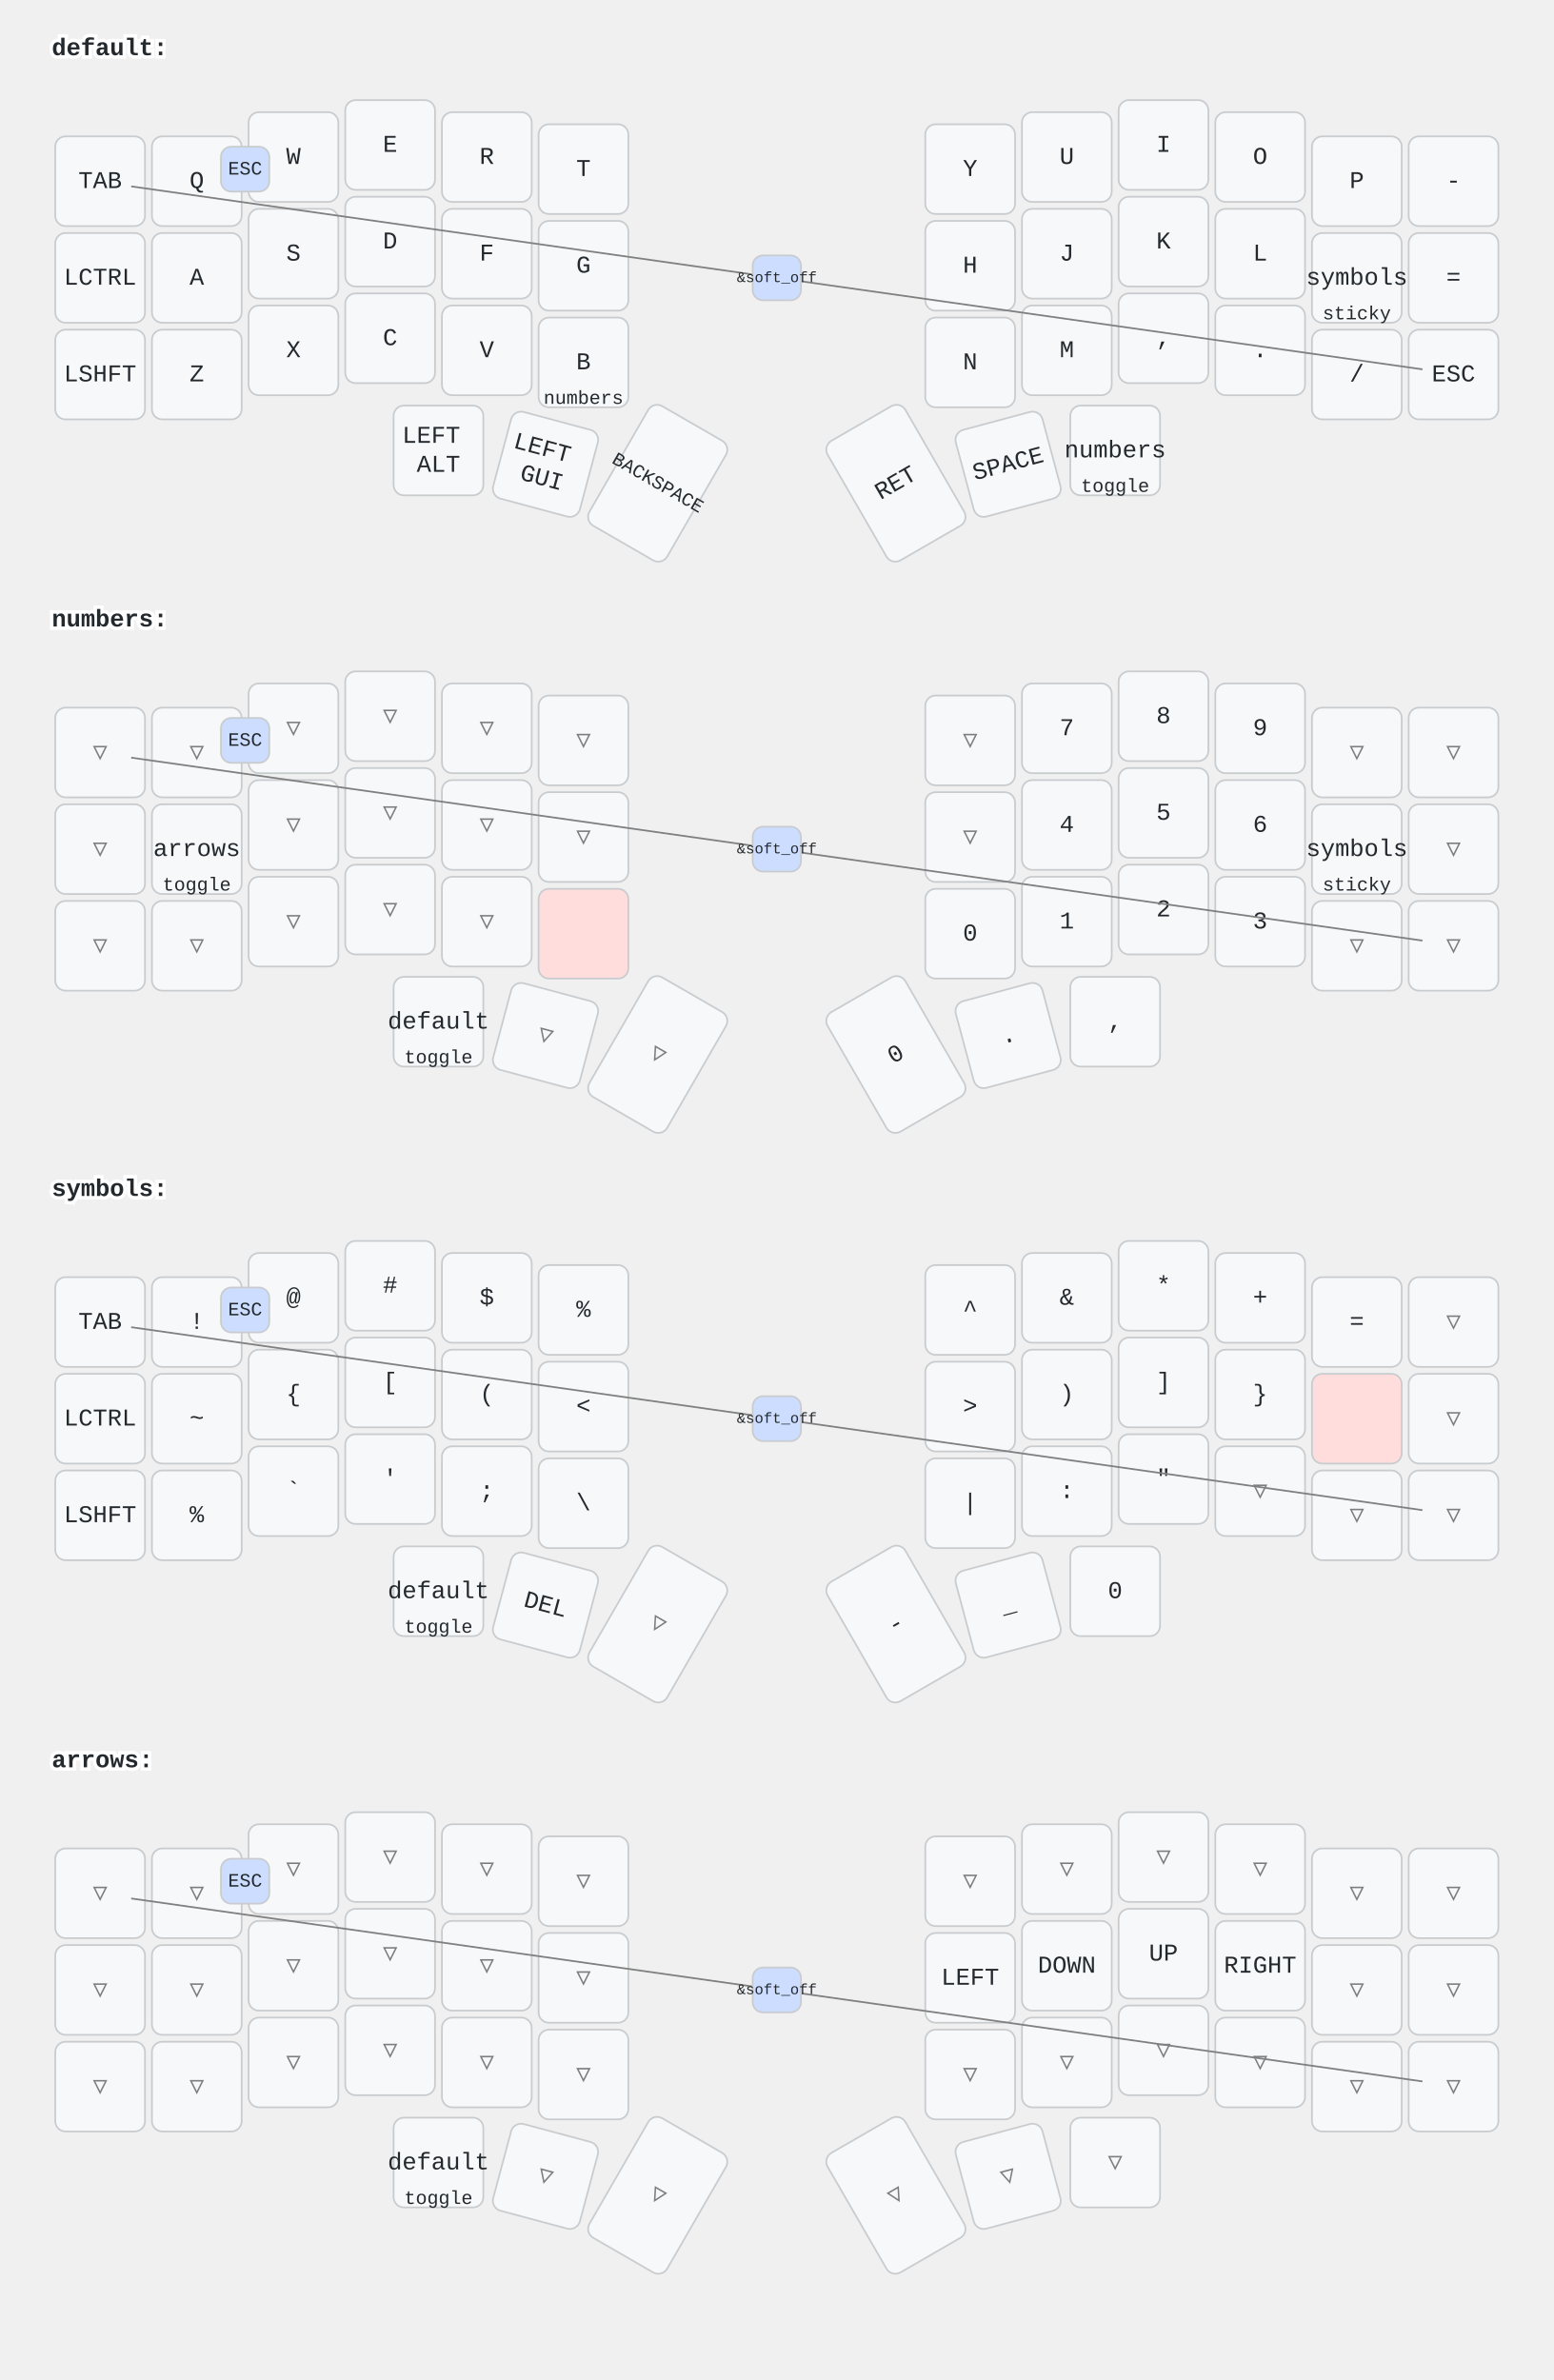
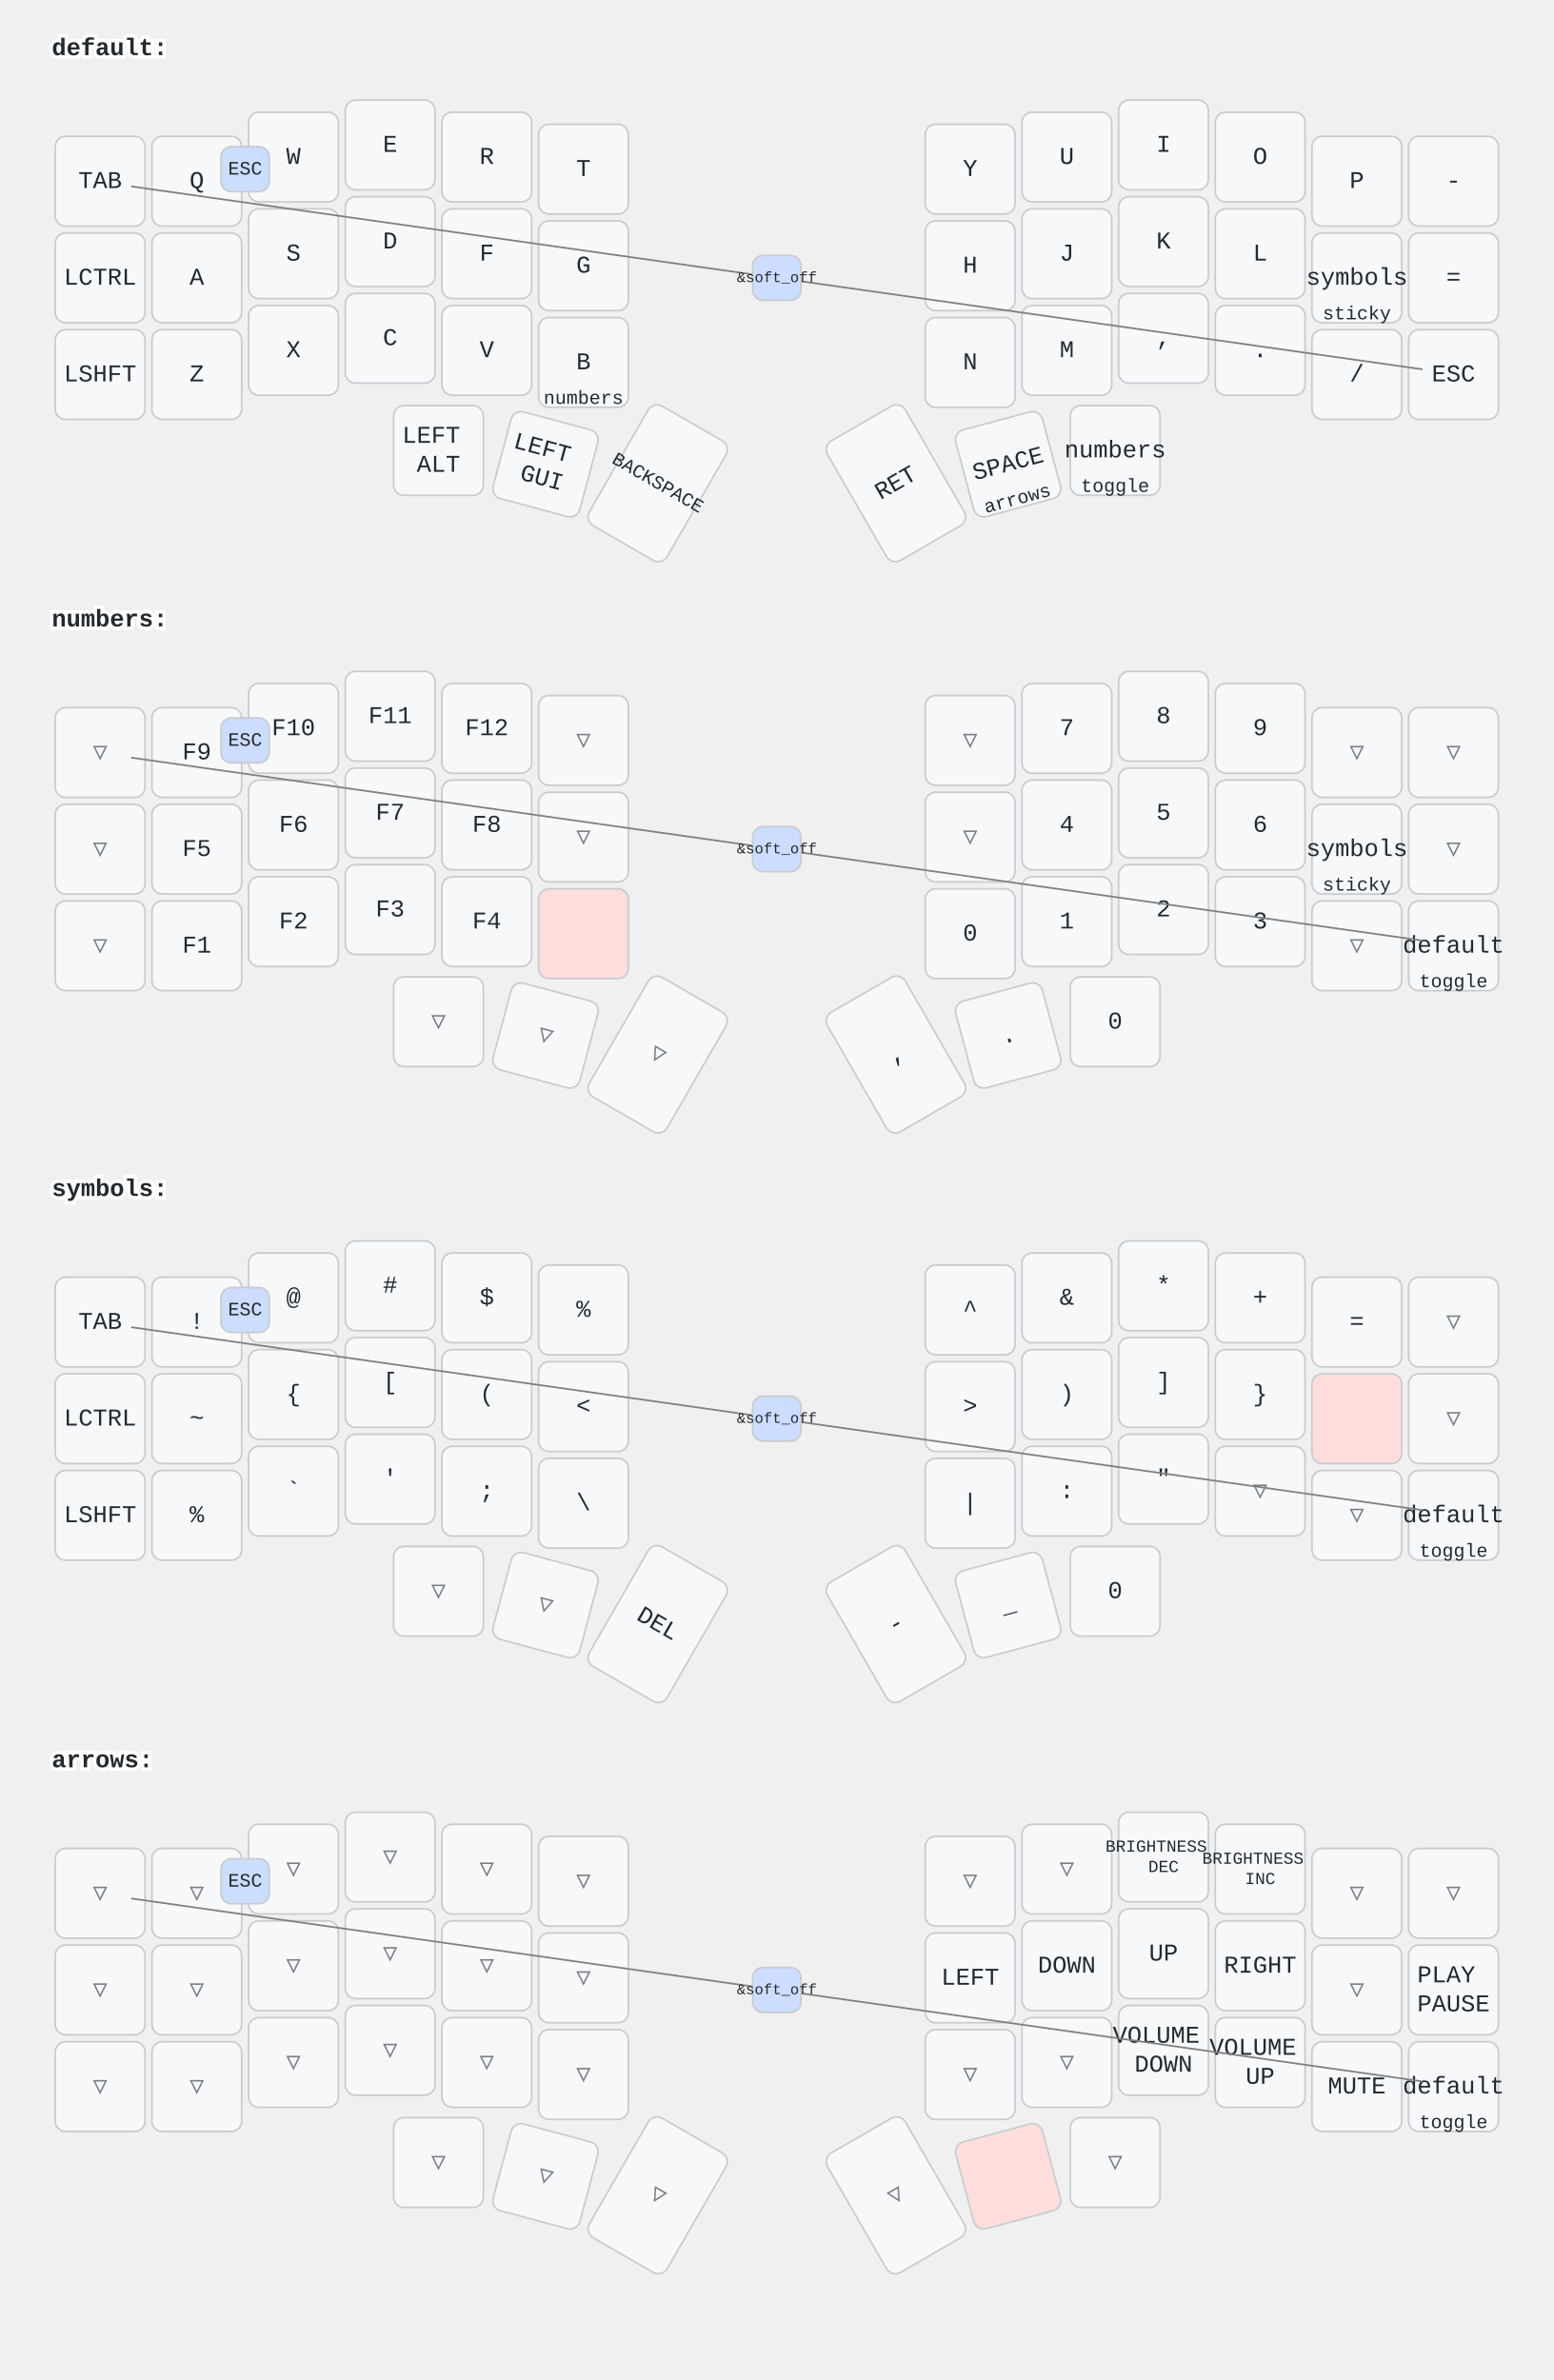
<svg xmlns="http://www.w3.org/2000/svg" width="900" height="1379" viewBox="0 0 900 1379" class="keymap">
  <style>/* inherit to force styles through use tags */
svg path {
    fill: inherit;
}

/* font and background color specifications */
svg.keymap {
    font-family: SFMono-Regular,Consolas,Liberation Mono,Menlo,monospace;
    font-size: 14px;
    font-kerning: normal;
    text-rendering: optimizeLegibility;
    fill: #24292e;
}

/* default key styling */
rect.key {
    fill: #f6f8fa;
}

rect.key, rect.combo {
    stroke: #c9cccf;
    stroke-width: 1;
}

/* default key side styling, only used is draw_key_sides is set */
rect.side {
    filter: brightness(90%);
}

/* color accent for combo boxes */
rect.combo, rect.combo-separate {
    fill: #cdf;
}

/* color accent for held keys */
rect.held, rect.combo.held {
    fill: #fdd;
}

/* color accent for ghost (optional) keys */
rect.ghost, rect.combo.ghost {
    stroke-dasharray: 4, 4;
    stroke-width: 2;
}

text {
    text-anchor: middle;
    dominant-baseline: middle;
}

/* styling for layer labels */
text.label {
    font-weight: bold;
    text-anchor: start;
    stroke: white;
    stroke-width: 4;
    paint-order: stroke;
}

/* styling for optional footer */
text.footer {
    text-anchor: end;
    dominant-baseline: auto;
    stroke: white;
    stroke-width: 4;
    paint-order: stroke;
}

/* styling for combo tap, and key hold/shifted label text */
text.combo, text.hold, text.shifted {
    font-size: 11px;
}

text.hold {
    text-anchor: middle;
    dominant-baseline: auto;
}

text.shifted {
    text-anchor: middle;
    dominant-baseline: hanging;
}

/* styling for hold/shifted label text in combo box */
text.combo.hold, text.combo.shifted {
    font-size: 8px;
}

/* lighter symbol for transparent keys */
text.trans {
    fill: #7b7e81;
}

/* styling for combo dendrons */
path.combo {
    stroke-width: 1;
    stroke: gray;
    fill: none;
}

/* Start Tabler Icons Cleanup */
/* cannot use height/width with glyphs */
.icon-tabler &gt; path {
    fill: inherit;
    stroke: inherit;
    stroke-width: 2;
}
/* hide tabler's default box */
.icon-tabler &gt; path[stroke="none"][fill="none"] {
    visibility: hidden;
}
/* End Tabler Icons Cleanup */
</style>
  <g transform="translate(30, 0)" class="layer-default">
    <text x="0" y="28" class="label">default:</text>
    <g transform="translate(0, 56)">
      <g transform="translate(28, 49)" class="key keypos-0">
        <rect rx="6" ry="6" x="-26" y="-26" width="52" height="52" class="key" />
        <text x="0" y="0" class="key tap">TAB</text>
      </g>
      <g transform="translate(84, 49)" class="key keypos-1">
        <rect rx="6" ry="6" x="-26" y="-26" width="52" height="52" class="key" />
        <text x="0" y="0" class="key tap">Q</text>
      </g>
      <g transform="translate(140, 35)" class="key keypos-2">
        <rect rx="6" ry="6" x="-26" y="-26" width="52" height="52" class="key" />
        <text x="0" y="0" class="key tap">W</text>
      </g>
      <g transform="translate(196, 28)" class="key keypos-3">
        <rect rx="6" ry="6" x="-26" y="-26" width="52" height="52" class="key" />
        <text x="0" y="0" class="key tap">E</text>
      </g>
      <g transform="translate(252, 35)" class="key keypos-4">
        <rect rx="6" ry="6" x="-26" y="-26" width="52" height="52" class="key" />
        <text x="0" y="0" class="key tap">R</text>
      </g>
      <g transform="translate(308, 42)" class="key keypos-5">
        <rect rx="6" ry="6" x="-26" y="-26" width="52" height="52" class="key" />
        <text x="0" y="0" class="key tap">T</text>
      </g>
      <g transform="translate(532, 42)" class="key keypos-6">
        <rect rx="6" ry="6" x="-26" y="-26" width="52" height="52" class="key" />
        <text x="0" y="0" class="key tap">Y</text>
      </g>
      <g transform="translate(588, 35)" class="key keypos-7">
        <rect rx="6" ry="6" x="-26" y="-26" width="52" height="52" class="key" />
        <text x="0" y="0" class="key tap">U</text>
      </g>
      <g transform="translate(644, 28)" class="key keypos-8">
        <rect rx="6" ry="6" x="-26" y="-26" width="52" height="52" class="key" />
        <text x="0" y="0" class="key tap">I</text>
      </g>
      <g transform="translate(700, 35)" class="key keypos-9">
        <rect rx="6" ry="6" x="-26" y="-26" width="52" height="52" class="key" />
        <text x="0" y="0" class="key tap">O</text>
      </g>
      <g transform="translate(756, 49)" class="key keypos-10">
        <rect rx="6" ry="6" x="-26" y="-26" width="52" height="52" class="key" />
        <text x="0" y="0" class="key tap">P</text>
      </g>
      <g transform="translate(812, 49)" class="key keypos-11">
        <rect rx="6" ry="6" x="-26" y="-26" width="52" height="52" class="key" />
        <text x="0" y="0" class="key tap">-</text>
      </g>
      <g transform="translate(28, 105)" class="key keypos-12">
        <rect rx="6" ry="6" x="-26" y="-26" width="52" height="52" class="key" />
        <text x="0" y="0" class="key tap">LCTRL</text>
      </g>
      <g transform="translate(84, 105)" class="key keypos-13">
        <rect rx="6" ry="6" x="-26" y="-26" width="52" height="52" class="key" />
        <text x="0" y="0" class="key tap">A</text>
      </g>
      <g transform="translate(140, 91)" class="key keypos-14">
        <rect rx="6" ry="6" x="-26" y="-26" width="52" height="52" class="key" />
        <text x="0" y="0" class="key tap">S</text>
      </g>
      <g transform="translate(196, 84)" class="key keypos-15">
        <rect rx="6" ry="6" x="-26" y="-26" width="52" height="52" class="key" />
        <text x="0" y="0" class="key tap">D</text>
      </g>
      <g transform="translate(252, 91)" class="key keypos-16">
        <rect rx="6" ry="6" x="-26" y="-26" width="52" height="52" class="key" />
        <text x="0" y="0" class="key tap">F</text>
      </g>
      <g transform="translate(308, 98)" class="key keypos-17">
        <rect rx="6" ry="6" x="-26" y="-26" width="52" height="52" class="key" />
        <text x="0" y="0" class="key tap">G</text>
      </g>
      <g transform="translate(532, 98)" class="key keypos-18">
        <rect rx="6" ry="6" x="-26" y="-26" width="52" height="52" class="key" />
        <text x="0" y="0" class="key tap">H</text>
      </g>
      <g transform="translate(588, 91)" class="key keypos-19">
        <rect rx="6" ry="6" x="-26" y="-26" width="52" height="52" class="key" />
        <text x="0" y="0" class="key tap">J</text>
      </g>
      <g transform="translate(644, 84)" class="key keypos-20">
        <rect rx="6" ry="6" x="-26" y="-26" width="52" height="52" class="key" />
        <text x="0" y="0" class="key tap">K</text>
      </g>
      <g transform="translate(700, 91)" class="key keypos-21">
        <rect rx="6" ry="6" x="-26" y="-26" width="52" height="52" class="key" />
        <text x="0" y="0" class="key tap">L</text>
      </g>
      <g transform="translate(756, 105)" class="key keypos-22">
        <rect rx="6" ry="6" x="-26" y="-26" width="52" height="52" class="key" />
        <text x="0" y="0" class="key tap">symbols</text>
        <text x="0" y="24" class="key hold">sticky</text>
      </g>
      <g transform="translate(812, 105)" class="key keypos-23">
        <rect rx="6" ry="6" x="-26" y="-26" width="52" height="52" class="key" />
        <text x="0" y="0" class="key tap">=</text>
      </g>
      <g transform="translate(28, 161)" class="key keypos-24">
        <rect rx="6" ry="6" x="-26" y="-26" width="52" height="52" class="key" />
        <text x="0" y="0" class="key tap">LSHFT</text>
      </g>
      <g transform="translate(84, 161)" class="key keypos-25">
        <rect rx="6" ry="6" x="-26" y="-26" width="52" height="52" class="key" />
        <text x="0" y="0" class="key tap">Z</text>
      </g>
      <g transform="translate(140, 147)" class="key keypos-26">
        <rect rx="6" ry="6" x="-26" y="-26" width="52" height="52" class="key" />
        <text x="0" y="0" class="key tap">X</text>
      </g>
      <g transform="translate(196, 140)" class="key keypos-27">
        <rect rx="6" ry="6" x="-26" y="-26" width="52" height="52" class="key" />
        <text x="0" y="0" class="key tap">C</text>
      </g>
      <g transform="translate(252, 147)" class="key keypos-28">
        <rect rx="6" ry="6" x="-26" y="-26" width="52" height="52" class="key" />
        <text x="0" y="0" class="key tap">V</text>
      </g>
      <g transform="translate(308, 154)" class="key keypos-29">
        <rect rx="6" ry="6" x="-26" y="-26" width="52" height="52" class="key" />
        <text x="0" y="0" class="key tap">B</text>
        <text x="0" y="24" class="key hold">numbers</text>
      </g>
      <g transform="translate(532, 154)" class="key keypos-30">
        <rect rx="6" ry="6" x="-26" y="-26" width="52" height="52" class="key" />
        <text x="0" y="0" class="key tap">N</text>
      </g>
      <g transform="translate(588, 147)" class="key keypos-31">
        <rect rx="6" ry="6" x="-26" y="-26" width="52" height="52" class="key" />
        <text x="0" y="0" class="key tap">M</text>
      </g>
      <g transform="translate(644, 140)" class="key keypos-32">
        <rect rx="6" ry="6" x="-26" y="-26" width="52" height="52" class="key" />
        <text x="0" y="0" class="key tap">,</text>
      </g>
      <g transform="translate(700, 147)" class="key keypos-33">
        <rect rx="6" ry="6" x="-26" y="-26" width="52" height="52" class="key" />
        <text x="0" y="0" class="key tap">.</text>
      </g>
      <g transform="translate(756, 161)" class="key keypos-34">
        <rect rx="6" ry="6" x="-26" y="-26" width="52" height="52" class="key" />
        <text x="0" y="0" class="key tap">/</text>
      </g>
      <g transform="translate(812, 161)" class="key keypos-35">
        <rect rx="6" ry="6" x="-26" y="-26" width="52" height="52" class="key" />
        <text x="0" y="0" class="key tap">ESC</text>
      </g>
      <g transform="translate(224, 205)" class="key keypos-36">
        <rect rx="6" ry="6" x="-26" y="-26" width="52" height="52" class="key" />
        <text x="0" y="0" class="key tap">
          <tspan x="0" dy="-0.6em">LEFT</tspan>
          <tspan x="0" dy="1.2em">ALT</tspan>
        </text>
      </g>
      <g transform="translate(286, 213) rotate(15.0)" class="key keypos-37">
        <rect rx="6" ry="6" x="-26" y="-26" width="52" height="52" class="key" />
        <text x="0" y="0" class="key tap">
          <tspan x="0" dy="-0.6em">LEFT</tspan>
          <tspan x="0" dy="1.2em">GUI</tspan>
        </text>
      </g>
      <g transform="translate(351, 224) rotate(30.0)" class="key keypos-38">
        <rect rx="6" ry="6" x="-26" y="-40" width="52" height="80" class="key" />
        <text x="0" y="0" class="key tap">
          <tspan style="font-size: 78%">BACKSPACE</tspan>
        </text>
      </g>
      <g transform="translate(489, 224) rotate(-30.0)" class="key keypos-39">
        <rect rx="6" ry="6" x="-26" y="-40" width="52" height="80" class="key" />
        <text x="0" y="0" class="key tap">RET</text>
      </g>
      <g transform="translate(554, 213) rotate(-15.0)" class="key keypos-40">
        <rect rx="6" ry="6" x="-26" y="-26" width="52" height="52" class="key" />
        <text x="0" y="0" class="key tap">SPACE</text>
+         <text x="0" y="24" class="key hold">arrows</text>
      </g>
      <g transform="translate(616, 205)" class="key keypos-41">
        <rect rx="6" ry="6" x="-26" y="-26" width="52" height="52" class="key" />
        <text x="0" y="0" class="key tap">numbers</text>
        <text x="0" y="24" class="key hold">toggle</text>
      </g>
      <g class="combo combopos-0">
        <rect rx="6" ry="6" x="98" y="29" width="28" height="26" class="combo" />
        <text x="112" y="42" class="combo tap">ESC</text>
      </g>
      <g class="combo combopos-1">
        <path d="M420,105 l-374,-53" class="combo" />
        <path d="M420,105 l374,53" class="combo" />
        <rect rx="6" ry="6" x="406" y="92" width="28" height="26" class="combo" />
        <text x="420" y="105" class="combo tap">
          <tspan style="font-size: 78%">&amp;soft_off</tspan>
        </text>
      </g>
    </g>
  </g>
  <g transform="translate(30, 331)" class="layer-numbers">
    <text x="0" y="28" class="label">numbers:</text>
    <g transform="translate(0, 56)">
      <g transform="translate(28, 49)" class="key trans keypos-0">
        <rect rx="6" ry="6" x="-26" y="-26" width="52" height="52" class="key trans" />
        <text x="0" y="0" class="key trans tap">▽</text>
      </g>
-       <g transform="translate(84, 49)" class="key trans keypos-1">
-         <rect rx="6" ry="6" x="-26" y="-26" width="52" height="52" class="key trans" />
-         <text x="0" y="0" class="key trans tap">▽</text>
-       </g>
-       <g transform="translate(140, 35)" class="key trans keypos-2">
-         <rect rx="6" ry="6" x="-26" y="-26" width="52" height="52" class="key trans" />
-         <text x="0" y="0" class="key trans tap">▽</text>
-       </g>
-       <g transform="translate(196, 28)" class="key trans keypos-3">
-         <rect rx="6" ry="6" x="-26" y="-26" width="52" height="52" class="key trans" />
-         <text x="0" y="0" class="key trans tap">▽</text>
-       </g>
-       <g transform="translate(252, 35)" class="key trans keypos-4">
-         <rect rx="6" ry="6" x="-26" y="-26" width="52" height="52" class="key trans" />
-         <text x="0" y="0" class="key trans tap">▽</text>
+       <g transform="translate(84, 49)" class="key keypos-1">
+         <rect rx="6" ry="6" x="-26" y="-26" width="52" height="52" class="key" />
+         <text x="0" y="0" class="key tap">F9</text>
+       </g>
+       <g transform="translate(140, 35)" class="key keypos-2">
+         <rect rx="6" ry="6" x="-26" y="-26" width="52" height="52" class="key" />
+         <text x="0" y="0" class="key tap">F10</text>
+       </g>
+       <g transform="translate(196, 28)" class="key keypos-3">
+         <rect rx="6" ry="6" x="-26" y="-26" width="52" height="52" class="key" />
+         <text x="0" y="0" class="key tap">F11</text>
+       </g>
+       <g transform="translate(252, 35)" class="key keypos-4">
+         <rect rx="6" ry="6" x="-26" y="-26" width="52" height="52" class="key" />
+         <text x="0" y="0" class="key tap">F12</text>
      </g>
      <g transform="translate(308, 42)" class="key trans keypos-5">
        <rect rx="6" ry="6" x="-26" y="-26" width="52" height="52" class="key trans" />
        <text x="0" y="0" class="key trans tap">▽</text>
      </g>
      <g transform="translate(532, 42)" class="key trans keypos-6">
        <rect rx="6" ry="6" x="-26" y="-26" width="52" height="52" class="key trans" />
        <text x="0" y="0" class="key trans tap">▽</text>
      </g>
      <g transform="translate(588, 35)" class="key keypos-7">
        <rect rx="6" ry="6" x="-26" y="-26" width="52" height="52" class="key" />
        <text x="0" y="0" class="key tap">7</text>
      </g>
      <g transform="translate(644, 28)" class="key keypos-8">
        <rect rx="6" ry="6" x="-26" y="-26" width="52" height="52" class="key" />
        <text x="0" y="0" class="key tap">8</text>
      </g>
      <g transform="translate(700, 35)" class="key keypos-9">
        <rect rx="6" ry="6" x="-26" y="-26" width="52" height="52" class="key" />
        <text x="0" y="0" class="key tap">9</text>
      </g>
      <g transform="translate(756, 49)" class="key trans keypos-10">
        <rect rx="6" ry="6" x="-26" y="-26" width="52" height="52" class="key trans" />
        <text x="0" y="0" class="key trans tap">▽</text>
      </g>
      <g transform="translate(812, 49)" class="key trans keypos-11">
        <rect rx="6" ry="6" x="-26" y="-26" width="52" height="52" class="key trans" />
        <text x="0" y="0" class="key trans tap">▽</text>
      </g>
      <g transform="translate(28, 105)" class="key trans keypos-12">
        <rect rx="6" ry="6" x="-26" y="-26" width="52" height="52" class="key trans" />
        <text x="0" y="0" class="key trans tap">▽</text>
      </g>
      <g transform="translate(84, 105)" class="key keypos-13">
        <rect rx="6" ry="6" x="-26" y="-26" width="52" height="52" class="key" />
-         <text x="0" y="0" class="key tap">arrows</text>
-         <text x="0" y="24" class="key hold">toggle</text>
-       </g>
-       <g transform="translate(140, 91)" class="key trans keypos-14">
-         <rect rx="6" ry="6" x="-26" y="-26" width="52" height="52" class="key trans" />
-         <text x="0" y="0" class="key trans tap">▽</text>
-       </g>
-       <g transform="translate(196, 84)" class="key trans keypos-15">
-         <rect rx="6" ry="6" x="-26" y="-26" width="52" height="52" class="key trans" />
-         <text x="0" y="0" class="key trans tap">▽</text>
-       </g>
-       <g transform="translate(252, 91)" class="key trans keypos-16">
-         <rect rx="6" ry="6" x="-26" y="-26" width="52" height="52" class="key trans" />
-         <text x="0" y="0" class="key trans tap">▽</text>
+         <text x="0" y="0" class="key tap">F5</text>
+       </g>
+       <g transform="translate(140, 91)" class="key keypos-14">
+         <rect rx="6" ry="6" x="-26" y="-26" width="52" height="52" class="key" />
+         <text x="0" y="0" class="key tap">F6</text>
+       </g>
+       <g transform="translate(196, 84)" class="key keypos-15">
+         <rect rx="6" ry="6" x="-26" y="-26" width="52" height="52" class="key" />
+         <text x="0" y="0" class="key tap">F7</text>
+       </g>
+       <g transform="translate(252, 91)" class="key keypos-16">
+         <rect rx="6" ry="6" x="-26" y="-26" width="52" height="52" class="key" />
+         <text x="0" y="0" class="key tap">F8</text>
      </g>
      <g transform="translate(308, 98)" class="key trans keypos-17">
        <rect rx="6" ry="6" x="-26" y="-26" width="52" height="52" class="key trans" />
        <text x="0" y="0" class="key trans tap">▽</text>
      </g>
      <g transform="translate(532, 98)" class="key trans keypos-18">
        <rect rx="6" ry="6" x="-26" y="-26" width="52" height="52" class="key trans" />
        <text x="0" y="0" class="key trans tap">▽</text>
      </g>
      <g transform="translate(588, 91)" class="key keypos-19">
        <rect rx="6" ry="6" x="-26" y="-26" width="52" height="52" class="key" />
        <text x="0" y="0" class="key tap">4</text>
      </g>
      <g transform="translate(644, 84)" class="key keypos-20">
        <rect rx="6" ry="6" x="-26" y="-26" width="52" height="52" class="key" />
        <text x="0" y="0" class="key tap">5</text>
      </g>
      <g transform="translate(700, 91)" class="key keypos-21">
        <rect rx="6" ry="6" x="-26" y="-26" width="52" height="52" class="key" />
        <text x="0" y="0" class="key tap">6</text>
      </g>
      <g transform="translate(756, 105)" class="key keypos-22">
        <rect rx="6" ry="6" x="-26" y="-26" width="52" height="52" class="key" />
        <text x="0" y="0" class="key tap">symbols</text>
        <text x="0" y="24" class="key hold">sticky</text>
      </g>
      <g transform="translate(812, 105)" class="key trans keypos-23">
        <rect rx="6" ry="6" x="-26" y="-26" width="52" height="52" class="key trans" />
        <text x="0" y="0" class="key trans tap">▽</text>
      </g>
      <g transform="translate(28, 161)" class="key trans keypos-24">
        <rect rx="6" ry="6" x="-26" y="-26" width="52" height="52" class="key trans" />
        <text x="0" y="0" class="key trans tap">▽</text>
      </g>
-       <g transform="translate(84, 161)" class="key trans keypos-25">
-         <rect rx="6" ry="6" x="-26" y="-26" width="52" height="52" class="key trans" />
-         <text x="0" y="0" class="key trans tap">▽</text>
-       </g>
-       <g transform="translate(140, 147)" class="key trans keypos-26">
-         <rect rx="6" ry="6" x="-26" y="-26" width="52" height="52" class="key trans" />
-         <text x="0" y="0" class="key trans tap">▽</text>
-       </g>
-       <g transform="translate(196, 140)" class="key trans keypos-27">
-         <rect rx="6" ry="6" x="-26" y="-26" width="52" height="52" class="key trans" />
-         <text x="0" y="0" class="key trans tap">▽</text>
-       </g>
-       <g transform="translate(252, 147)" class="key trans keypos-28">
-         <rect rx="6" ry="6" x="-26" y="-26" width="52" height="52" class="key trans" />
-         <text x="0" y="0" class="key trans tap">▽</text>
+       <g transform="translate(84, 161)" class="key keypos-25">
+         <rect rx="6" ry="6" x="-26" y="-26" width="52" height="52" class="key" />
+         <text x="0" y="0" class="key tap">F1</text>
+       </g>
+       <g transform="translate(140, 147)" class="key keypos-26">
+         <rect rx="6" ry="6" x="-26" y="-26" width="52" height="52" class="key" />
+         <text x="0" y="0" class="key tap">F2</text>
+       </g>
+       <g transform="translate(196, 140)" class="key keypos-27">
+         <rect rx="6" ry="6" x="-26" y="-26" width="52" height="52" class="key" />
+         <text x="0" y="0" class="key tap">F3</text>
+       </g>
+       <g transform="translate(252, 147)" class="key keypos-28">
+         <rect rx="6" ry="6" x="-26" y="-26" width="52" height="52" class="key" />
+         <text x="0" y="0" class="key tap">F4</text>
      </g>
      <g transform="translate(308, 154)" class="key held keypos-29">
        <rect rx="6" ry="6" x="-26" y="-26" width="52" height="52" class="key held" />
      </g>
      <g transform="translate(532, 154)" class="key keypos-30">
        <rect rx="6" ry="6" x="-26" y="-26" width="52" height="52" class="key" />
        <text x="0" y="0" class="key tap">0</text>
      </g>
      <g transform="translate(588, 147)" class="key keypos-31">
        <rect rx="6" ry="6" x="-26" y="-26" width="52" height="52" class="key" />
        <text x="0" y="0" class="key tap">1</text>
      </g>
      <g transform="translate(644, 140)" class="key keypos-32">
        <rect rx="6" ry="6" x="-26" y="-26" width="52" height="52" class="key" />
        <text x="0" y="0" class="key tap">2</text>
      </g>
      <g transform="translate(700, 147)" class="key keypos-33">
        <rect rx="6" ry="6" x="-26" y="-26" width="52" height="52" class="key" />
        <text x="0" y="0" class="key tap">3</text>
      </g>
      <g transform="translate(756, 161)" class="key trans keypos-34">
        <rect rx="6" ry="6" x="-26" y="-26" width="52" height="52" class="key trans" />
        <text x="0" y="0" class="key trans tap">▽</text>
      </g>
-       <g transform="translate(812, 161)" class="key trans keypos-35">
-         <rect rx="6" ry="6" x="-26" y="-26" width="52" height="52" class="key trans" />
-         <text x="0" y="0" class="key trans tap">▽</text>
-       </g>
-       <g transform="translate(224, 205)" class="key keypos-36">
+       <g transform="translate(812, 161)" class="key keypos-35">
        <rect rx="6" ry="6" x="-26" y="-26" width="52" height="52" class="key" />
        <text x="0" y="0" class="key tap">default</text>
        <text x="0" y="24" class="key hold">toggle</text>
      </g>
+       <g transform="translate(224, 205)" class="key trans keypos-36">
+         <rect rx="6" ry="6" x="-26" y="-26" width="52" height="52" class="key trans" />
+         <text x="0" y="0" class="key trans tap">▽</text>
+       </g>
      <g transform="translate(286, 213) rotate(15.0)" class="key trans keypos-37">
        <rect rx="6" ry="6" x="-26" y="-26" width="52" height="52" class="key trans" />
        <text x="0" y="0" class="key trans tap">▽</text>
      </g>
      <g transform="translate(351, 224) rotate(30.0)" class="key trans keypos-38">
        <rect rx="6" ry="6" x="-26" y="-40" width="52" height="80" class="key trans" />
        <text x="0" y="0" class="key trans tap">▽</text>
      </g>
      <g transform="translate(489, 224) rotate(-30.0)" class="key keypos-39">
        <rect rx="6" ry="6" x="-26" y="-40" width="52" height="80" class="key" />
+         <text x="0" y="0" class="key tap">,</text>
+       </g>
+       <g transform="translate(554, 213) rotate(-15.0)" class="key keypos-40">
+         <rect rx="6" ry="6" x="-26" y="-26" width="52" height="52" class="key" />
+         <text x="0" y="0" class="key tap">.</text>
+       </g>
+       <g transform="translate(616, 205)" class="key keypos-41">
+         <rect rx="6" ry="6" x="-26" y="-26" width="52" height="52" class="key" />
        <text x="0" y="0" class="key tap">0</text>
-       </g>
-       <g transform="translate(554, 213) rotate(-15.0)" class="key keypos-40">
-         <rect rx="6" ry="6" x="-26" y="-26" width="52" height="52" class="key" />
-         <text x="0" y="0" class="key tap">.</text>
-       </g>
-       <g transform="translate(616, 205)" class="key keypos-41">
-         <rect rx="6" ry="6" x="-26" y="-26" width="52" height="52" class="key" />
-         <text x="0" y="0" class="key tap">,</text>
      </g>
      <g class="combo combopos-0">
        <rect rx="6" ry="6" x="98" y="29" width="28" height="26" class="combo" />
        <text x="112" y="42" class="combo tap">ESC</text>
      </g>
      <g class="combo combopos-1">
        <path d="M420,105 l-374,-53" class="combo" />
        <path d="M420,105 l374,53" class="combo" />
        <rect rx="6" ry="6" x="406" y="92" width="28" height="26" class="combo" />
        <text x="420" y="105" class="combo tap">
          <tspan style="font-size: 78%">&amp;soft_off</tspan>
        </text>
      </g>
    </g>
  </g>
  <g transform="translate(30, 661)" class="layer-symbols">
    <text x="0" y="28" class="label">symbols:</text>
    <g transform="translate(0, 56)">
      <g transform="translate(28, 49)" class="key keypos-0">
        <rect rx="6" ry="6" x="-26" y="-26" width="52" height="52" class="key" />
        <text x="0" y="0" class="key tap">TAB</text>
      </g>
      <g transform="translate(84, 49)" class="key keypos-1">
        <rect rx="6" ry="6" x="-26" y="-26" width="52" height="52" class="key" />
        <text x="0" y="0" class="key tap">!</text>
      </g>
      <g transform="translate(140, 35)" class="key keypos-2">
        <rect rx="6" ry="6" x="-26" y="-26" width="52" height="52" class="key" />
        <text x="0" y="0" class="key tap">@</text>
      </g>
      <g transform="translate(196, 28)" class="key keypos-3">
        <rect rx="6" ry="6" x="-26" y="-26" width="52" height="52" class="key" />
        <text x="0" y="0" class="key tap">#</text>
      </g>
      <g transform="translate(252, 35)" class="key keypos-4">
        <rect rx="6" ry="6" x="-26" y="-26" width="52" height="52" class="key" />
        <text x="0" y="0" class="key tap">$</text>
      </g>
      <g transform="translate(308, 42)" class="key keypos-5">
        <rect rx="6" ry="6" x="-26" y="-26" width="52" height="52" class="key" />
        <text x="0" y="0" class="key tap">%</text>
      </g>
      <g transform="translate(532, 42)" class="key keypos-6">
        <rect rx="6" ry="6" x="-26" y="-26" width="52" height="52" class="key" />
        <text x="0" y="0" class="key tap">^</text>
      </g>
      <g transform="translate(588, 35)" class="key keypos-7">
        <rect rx="6" ry="6" x="-26" y="-26" width="52" height="52" class="key" />
        <text x="0" y="0" class="key tap">&amp;</text>
      </g>
      <g transform="translate(644, 28)" class="key keypos-8">
        <rect rx="6" ry="6" x="-26" y="-26" width="52" height="52" class="key" />
        <text x="0" y="0" class="key tap">*</text>
      </g>
      <g transform="translate(700, 35)" class="key keypos-9">
        <rect rx="6" ry="6" x="-26" y="-26" width="52" height="52" class="key" />
        <text x="0" y="0" class="key tap">+</text>
      </g>
      <g transform="translate(756, 49)" class="key keypos-10">
        <rect rx="6" ry="6" x="-26" y="-26" width="52" height="52" class="key" />
        <text x="0" y="0" class="key tap">=</text>
      </g>
      <g transform="translate(812, 49)" class="key trans keypos-11">
        <rect rx="6" ry="6" x="-26" y="-26" width="52" height="52" class="key trans" />
        <text x="0" y="0" class="key trans tap">▽</text>
      </g>
      <g transform="translate(28, 105)" class="key keypos-12">
        <rect rx="6" ry="6" x="-26" y="-26" width="52" height="52" class="key" />
        <text x="0" y="0" class="key tap">LCTRL</text>
      </g>
      <g transform="translate(84, 105)" class="key keypos-13">
        <rect rx="6" ry="6" x="-26" y="-26" width="52" height="52" class="key" />
        <text x="0" y="0" class="key tap">~</text>
      </g>
      <g transform="translate(140, 91)" class="key keypos-14">
        <rect rx="6" ry="6" x="-26" y="-26" width="52" height="52" class="key" />
        <text x="0" y="0" class="key tap">{</text>
      </g>
      <g transform="translate(196, 84)" class="key keypos-15">
        <rect rx="6" ry="6" x="-26" y="-26" width="52" height="52" class="key" />
        <text x="0" y="0" class="key tap">[</text>
      </g>
      <g transform="translate(252, 91)" class="key keypos-16">
        <rect rx="6" ry="6" x="-26" y="-26" width="52" height="52" class="key" />
        <text x="0" y="0" class="key tap">(</text>
      </g>
      <g transform="translate(308, 98)" class="key keypos-17">
        <rect rx="6" ry="6" x="-26" y="-26" width="52" height="52" class="key" />
        <text x="0" y="0" class="key tap">&lt;</text>
      </g>
      <g transform="translate(532, 98)" class="key keypos-18">
        <rect rx="6" ry="6" x="-26" y="-26" width="52" height="52" class="key" />
        <text x="0" y="0" class="key tap">&gt;</text>
      </g>
      <g transform="translate(588, 91)" class="key keypos-19">
        <rect rx="6" ry="6" x="-26" y="-26" width="52" height="52" class="key" />
        <text x="0" y="0" class="key tap">)</text>
      </g>
      <g transform="translate(644, 84)" class="key keypos-20">
        <rect rx="6" ry="6" x="-26" y="-26" width="52" height="52" class="key" />
        <text x="0" y="0" class="key tap">]</text>
      </g>
      <g transform="translate(700, 91)" class="key keypos-21">
        <rect rx="6" ry="6" x="-26" y="-26" width="52" height="52" class="key" />
        <text x="0" y="0" class="key tap">}</text>
      </g>
      <g transform="translate(756, 105)" class="key held keypos-22">
        <rect rx="6" ry="6" x="-26" y="-26" width="52" height="52" class="key held" />
      </g>
      <g transform="translate(812, 105)" class="key trans keypos-23">
        <rect rx="6" ry="6" x="-26" y="-26" width="52" height="52" class="key trans" />
        <text x="0" y="0" class="key trans tap">▽</text>
      </g>
      <g transform="translate(28, 161)" class="key keypos-24">
        <rect rx="6" ry="6" x="-26" y="-26" width="52" height="52" class="key" />
        <text x="0" y="0" class="key tap">LSHFT</text>
      </g>
      <g transform="translate(84, 161)" class="key keypos-25">
        <rect rx="6" ry="6" x="-26" y="-26" width="52" height="52" class="key" />
        <text x="0" y="0" class="key tap">%</text>
      </g>
      <g transform="translate(140, 147)" class="key keypos-26">
        <rect rx="6" ry="6" x="-26" y="-26" width="52" height="52" class="key" />
        <text x="0" y="0" class="key tap">`</text>
      </g>
      <g transform="translate(196, 140)" class="key keypos-27">
        <rect rx="6" ry="6" x="-26" y="-26" width="52" height="52" class="key" />
        <text x="0" y="0" class="key tap">'</text>
      </g>
      <g transform="translate(252, 147)" class="key keypos-28">
        <rect rx="6" ry="6" x="-26" y="-26" width="52" height="52" class="key" />
        <text x="0" y="0" class="key tap">;</text>
      </g>
      <g transform="translate(308, 154)" class="key keypos-29">
        <rect rx="6" ry="6" x="-26" y="-26" width="52" height="52" class="key" />
        <text x="0" y="0" class="key tap">\</text>
      </g>
      <g transform="translate(532, 154)" class="key keypos-30">
        <rect rx="6" ry="6" x="-26" y="-26" width="52" height="52" class="key" />
        <text x="0" y="0" class="key tap">|</text>
      </g>
      <g transform="translate(588, 147)" class="key keypos-31">
        <rect rx="6" ry="6" x="-26" y="-26" width="52" height="52" class="key" />
        <text x="0" y="0" class="key tap">:</text>
      </g>
      <g transform="translate(644, 140)" class="key keypos-32">
        <rect rx="6" ry="6" x="-26" y="-26" width="52" height="52" class="key" />
        <text x="0" y="0" class="key tap">"</text>
      </g>
      <g transform="translate(700, 147)" class="key trans keypos-33">
        <rect rx="6" ry="6" x="-26" y="-26" width="52" height="52" class="key trans" />
        <text x="0" y="0" class="key trans tap">▽</text>
      </g>
      <g transform="translate(756, 161)" class="key trans keypos-34">
        <rect rx="6" ry="6" x="-26" y="-26" width="52" height="52" class="key trans" />
        <text x="0" y="0" class="key trans tap">▽</text>
      </g>
-       <g transform="translate(812, 161)" class="key trans keypos-35">
-         <rect rx="6" ry="6" x="-26" y="-26" width="52" height="52" class="key trans" />
-         <text x="0" y="0" class="key trans tap">▽</text>
-       </g>
-       <g transform="translate(224, 205)" class="key keypos-36">
+       <g transform="translate(812, 161)" class="key keypos-35">
        <rect rx="6" ry="6" x="-26" y="-26" width="52" height="52" class="key" />
        <text x="0" y="0" class="key tap">default</text>
        <text x="0" y="24" class="key hold">toggle</text>
      </g>
-       <g transform="translate(286, 213) rotate(15.0)" class="key keypos-37">
-         <rect rx="6" ry="6" x="-26" y="-26" width="52" height="52" class="key" />
+       <g transform="translate(224, 205)" class="key trans keypos-36">
+         <rect rx="6" ry="6" x="-26" y="-26" width="52" height="52" class="key trans" />
+         <text x="0" y="0" class="key trans tap">▽</text>
+       </g>
+       <g transform="translate(286, 213) rotate(15.0)" class="key trans keypos-37">
+         <rect rx="6" ry="6" x="-26" y="-26" width="52" height="52" class="key trans" />
+         <text x="0" y="0" class="key trans tap">▽</text>
+       </g>
+       <g transform="translate(351, 224) rotate(30.0)" class="key keypos-38">
+         <rect rx="6" ry="6" x="-26" y="-40" width="52" height="80" class="key" />
        <text x="0" y="0" class="key tap">DEL</text>
-       </g>
-       <g transform="translate(351, 224) rotate(30.0)" class="key trans keypos-38">
-         <rect rx="6" ry="6" x="-26" y="-40" width="52" height="80" class="key trans" />
-         <text x="0" y="0" class="key trans tap">▽</text>
      </g>
      <g transform="translate(489, 224) rotate(-30.0)" class="key keypos-39">
        <rect rx="6" ry="6" x="-26" y="-40" width="52" height="80" class="key" />
        <text x="0" y="0" class="key tap">-</text>
      </g>
      <g transform="translate(554, 213) rotate(-15.0)" class="key keypos-40">
        <rect rx="6" ry="6" x="-26" y="-26" width="52" height="52" class="key" />
        <text x="0" y="0" class="key tap">_</text>
      </g>
      <g transform="translate(616, 205)" class="key keypos-41">
        <rect rx="6" ry="6" x="-26" y="-26" width="52" height="52" class="key" />
        <text x="0" y="0" class="key tap">0</text>
      </g>
      <g class="combo combopos-0">
        <rect rx="6" ry="6" x="98" y="29" width="28" height="26" class="combo" />
        <text x="112" y="42" class="combo tap">ESC</text>
      </g>
      <g class="combo combopos-1">
        <path d="M420,105 l-374,-53" class="combo" />
        <path d="M420,105 l374,53" class="combo" />
        <rect rx="6" ry="6" x="406" y="92" width="28" height="26" class="combo" />
        <text x="420" y="105" class="combo tap">
          <tspan style="font-size: 78%">&amp;soft_off</tspan>
        </text>
      </g>
    </g>
  </g>
  <g transform="translate(30, 992)" class="layer-arrows">
    <text x="0" y="28" class="label">arrows:</text>
    <g transform="translate(0, 56)">
      <g transform="translate(28, 49)" class="key trans keypos-0">
        <rect rx="6" ry="6" x="-26" y="-26" width="52" height="52" class="key trans" />
        <text x="0" y="0" class="key trans tap">▽</text>
      </g>
      <g transform="translate(84, 49)" class="key trans keypos-1">
        <rect rx="6" ry="6" x="-26" y="-26" width="52" height="52" class="key trans" />
        <text x="0" y="0" class="key trans tap">▽</text>
      </g>
      <g transform="translate(140, 35)" class="key trans keypos-2">
        <rect rx="6" ry="6" x="-26" y="-26" width="52" height="52" class="key trans" />
        <text x="0" y="0" class="key trans tap">▽</text>
      </g>
      <g transform="translate(196, 28)" class="key trans keypos-3">
        <rect rx="6" ry="6" x="-26" y="-26" width="52" height="52" class="key trans" />
        <text x="0" y="0" class="key trans tap">▽</text>
      </g>
      <g transform="translate(252, 35)" class="key trans keypos-4">
        <rect rx="6" ry="6" x="-26" y="-26" width="52" height="52" class="key trans" />
        <text x="0" y="0" class="key trans tap">▽</text>
      </g>
      <g transform="translate(308, 42)" class="key trans keypos-5">
        <rect rx="6" ry="6" x="-26" y="-26" width="52" height="52" class="key trans" />
        <text x="0" y="0" class="key trans tap">▽</text>
      </g>
      <g transform="translate(532, 42)" class="key trans keypos-6">
        <rect rx="6" ry="6" x="-26" y="-26" width="52" height="52" class="key trans" />
        <text x="0" y="0" class="key trans tap">▽</text>
      </g>
      <g transform="translate(588, 35)" class="key trans keypos-7">
        <rect rx="6" ry="6" x="-26" y="-26" width="52" height="52" class="key trans" />
        <text x="0" y="0" class="key trans tap">▽</text>
      </g>
-       <g transform="translate(644, 28)" class="key trans keypos-8">
-         <rect rx="6" ry="6" x="-26" y="-26" width="52" height="52" class="key trans" />
-         <text x="0" y="0" class="key trans tap">▽</text>
-       </g>
-       <g transform="translate(700, 35)" class="key trans keypos-9">
-         <rect rx="6" ry="6" x="-26" y="-26" width="52" height="52" class="key trans" />
-         <text x="0" y="0" class="key trans tap">▽</text>
+       <g transform="translate(644, 28)" class="key keypos-8">
+         <rect rx="6" ry="6" x="-26" y="-26" width="52" height="52" class="key" />
+         <text x="0" y="0" class="key tap">
+           <tspan x="0" dy="-0.6em" style="font-size: 70%">BRIGHTNESS</tspan>
+           <tspan x="0" dy="1.2em" style="font-size: 70%">DEC</tspan>
+         </text>
+       </g>
+       <g transform="translate(700, 35)" class="key keypos-9">
+         <rect rx="6" ry="6" x="-26" y="-26" width="52" height="52" class="key" />
+         <text x="0" y="0" class="key tap">
+           <tspan x="0" dy="-0.6em" style="font-size: 70%">BRIGHTNESS</tspan>
+           <tspan x="0" dy="1.2em" style="font-size: 70%">INC</tspan>
+         </text>
      </g>
      <g transform="translate(756, 49)" class="key trans keypos-10">
        <rect rx="6" ry="6" x="-26" y="-26" width="52" height="52" class="key trans" />
        <text x="0" y="0" class="key trans tap">▽</text>
      </g>
      <g transform="translate(812, 49)" class="key trans keypos-11">
        <rect rx="6" ry="6" x="-26" y="-26" width="52" height="52" class="key trans" />
        <text x="0" y="0" class="key trans tap">▽</text>
      </g>
      <g transform="translate(28, 105)" class="key trans keypos-12">
        <rect rx="6" ry="6" x="-26" y="-26" width="52" height="52" class="key trans" />
        <text x="0" y="0" class="key trans tap">▽</text>
      </g>
      <g transform="translate(84, 105)" class="key trans keypos-13">
        <rect rx="6" ry="6" x="-26" y="-26" width="52" height="52" class="key trans" />
        <text x="0" y="0" class="key trans tap">▽</text>
      </g>
      <g transform="translate(140, 91)" class="key trans keypos-14">
        <rect rx="6" ry="6" x="-26" y="-26" width="52" height="52" class="key trans" />
        <text x="0" y="0" class="key trans tap">▽</text>
      </g>
      <g transform="translate(196, 84)" class="key trans keypos-15">
        <rect rx="6" ry="6" x="-26" y="-26" width="52" height="52" class="key trans" />
        <text x="0" y="0" class="key trans tap">▽</text>
      </g>
      <g transform="translate(252, 91)" class="key trans keypos-16">
        <rect rx="6" ry="6" x="-26" y="-26" width="52" height="52" class="key trans" />
        <text x="0" y="0" class="key trans tap">▽</text>
      </g>
      <g transform="translate(308, 98)" class="key trans keypos-17">
        <rect rx="6" ry="6" x="-26" y="-26" width="52" height="52" class="key trans" />
        <text x="0" y="0" class="key trans tap">▽</text>
      </g>
      <g transform="translate(532, 98)" class="key keypos-18">
        <rect rx="6" ry="6" x="-26" y="-26" width="52" height="52" class="key" />
        <text x="0" y="0" class="key tap">LEFT</text>
      </g>
      <g transform="translate(588, 91)" class="key keypos-19">
        <rect rx="6" ry="6" x="-26" y="-26" width="52" height="52" class="key" />
        <text x="0" y="0" class="key tap">DOWN</text>
      </g>
      <g transform="translate(644, 84)" class="key keypos-20">
        <rect rx="6" ry="6" x="-26" y="-26" width="52" height="52" class="key" />
        <text x="0" y="0" class="key tap">UP</text>
      </g>
      <g transform="translate(700, 91)" class="key keypos-21">
        <rect rx="6" ry="6" x="-26" y="-26" width="52" height="52" class="key" />
        <text x="0" y="0" class="key tap">RIGHT</text>
      </g>
      <g transform="translate(756, 105)" class="key trans keypos-22">
        <rect rx="6" ry="6" x="-26" y="-26" width="52" height="52" class="key trans" />
        <text x="0" y="0" class="key trans tap">▽</text>
      </g>
-       <g transform="translate(812, 105)" class="key trans keypos-23">
-         <rect rx="6" ry="6" x="-26" y="-26" width="52" height="52" class="key trans" />
-         <text x="0" y="0" class="key trans tap">▽</text>
+       <g transform="translate(812, 105)" class="key keypos-23">
+         <rect rx="6" ry="6" x="-26" y="-26" width="52" height="52" class="key" />
+         <text x="0" y="0" class="key tap">
+           <tspan x="0" dy="-0.6em">PLAY</tspan>
+           <tspan x="0" dy="1.2em">PAUSE</tspan>
+         </text>
      </g>
      <g transform="translate(28, 161)" class="key trans keypos-24">
        <rect rx="6" ry="6" x="-26" y="-26" width="52" height="52" class="key trans" />
        <text x="0" y="0" class="key trans tap">▽</text>
      </g>
      <g transform="translate(84, 161)" class="key trans keypos-25">
        <rect rx="6" ry="6" x="-26" y="-26" width="52" height="52" class="key trans" />
        <text x="0" y="0" class="key trans tap">▽</text>
      </g>
      <g transform="translate(140, 147)" class="key trans keypos-26">
        <rect rx="6" ry="6" x="-26" y="-26" width="52" height="52" class="key trans" />
        <text x="0" y="0" class="key trans tap">▽</text>
      </g>
      <g transform="translate(196, 140)" class="key trans keypos-27">
        <rect rx="6" ry="6" x="-26" y="-26" width="52" height="52" class="key trans" />
        <text x="0" y="0" class="key trans tap">▽</text>
      </g>
      <g transform="translate(252, 147)" class="key trans keypos-28">
        <rect rx="6" ry="6" x="-26" y="-26" width="52" height="52" class="key trans" />
        <text x="0" y="0" class="key trans tap">▽</text>
      </g>
      <g transform="translate(308, 154)" class="key trans keypos-29">
        <rect rx="6" ry="6" x="-26" y="-26" width="52" height="52" class="key trans" />
        <text x="0" y="0" class="key trans tap">▽</text>
      </g>
      <g transform="translate(532, 154)" class="key trans keypos-30">
        <rect rx="6" ry="6" x="-26" y="-26" width="52" height="52" class="key trans" />
        <text x="0" y="0" class="key trans tap">▽</text>
      </g>
      <g transform="translate(588, 147)" class="key trans keypos-31">
        <rect rx="6" ry="6" x="-26" y="-26" width="52" height="52" class="key trans" />
        <text x="0" y="0" class="key trans tap">▽</text>
      </g>
-       <g transform="translate(644, 140)" class="key trans keypos-32">
-         <rect rx="6" ry="6" x="-26" y="-26" width="52" height="52" class="key trans" />
-         <text x="0" y="0" class="key trans tap">▽</text>
-       </g>
-       <g transform="translate(700, 147)" class="key trans keypos-33">
-         <rect rx="6" ry="6" x="-26" y="-26" width="52" height="52" class="key trans" />
-         <text x="0" y="0" class="key trans tap">▽</text>
-       </g>
-       <g transform="translate(756, 161)" class="key trans keypos-34">
-         <rect rx="6" ry="6" x="-26" y="-26" width="52" height="52" class="key trans" />
-         <text x="0" y="0" class="key trans tap">▽</text>
-       </g>
-       <g transform="translate(812, 161)" class="key trans keypos-35">
-         <rect rx="6" ry="6" x="-26" y="-26" width="52" height="52" class="key trans" />
-         <text x="0" y="0" class="key trans tap">▽</text>
-       </g>
-       <g transform="translate(224, 205)" class="key keypos-36">
+       <g transform="translate(644, 140)" class="key keypos-32">
+         <rect rx="6" ry="6" x="-26" y="-26" width="52" height="52" class="key" />
+         <text x="0" y="0" class="key tap">
+           <tspan x="0" dy="-0.6em">VOLUME</tspan>
+           <tspan x="0" dy="1.2em">DOWN</tspan>
+         </text>
+       </g>
+       <g transform="translate(700, 147)" class="key keypos-33">
+         <rect rx="6" ry="6" x="-26" y="-26" width="52" height="52" class="key" />
+         <text x="0" y="0" class="key tap">
+           <tspan x="0" dy="-0.6em">VOLUME</tspan>
+           <tspan x="0" dy="1.2em">UP</tspan>
+         </text>
+       </g>
+       <g transform="translate(756, 161)" class="key keypos-34">
+         <rect rx="6" ry="6" x="-26" y="-26" width="52" height="52" class="key" />
+         <text x="0" y="0" class="key tap">MUTE</text>
+       </g>
+       <g transform="translate(812, 161)" class="key keypos-35">
        <rect rx="6" ry="6" x="-26" y="-26" width="52" height="52" class="key" />
        <text x="0" y="0" class="key tap">default</text>
        <text x="0" y="24" class="key hold">toggle</text>
      </g>
+       <g transform="translate(224, 205)" class="key trans keypos-36">
+         <rect rx="6" ry="6" x="-26" y="-26" width="52" height="52" class="key trans" />
+         <text x="0" y="0" class="key trans tap">▽</text>
+       </g>
      <g transform="translate(286, 213) rotate(15.0)" class="key trans keypos-37">
        <rect rx="6" ry="6" x="-26" y="-26" width="52" height="52" class="key trans" />
        <text x="0" y="0" class="key trans tap">▽</text>
      </g>
      <g transform="translate(351, 224) rotate(30.0)" class="key trans keypos-38">
        <rect rx="6" ry="6" x="-26" y="-40" width="52" height="80" class="key trans" />
        <text x="0" y="0" class="key trans tap">▽</text>
      </g>
      <g transform="translate(489, 224) rotate(-30.0)" class="key trans keypos-39">
        <rect rx="6" ry="6" x="-26" y="-40" width="52" height="80" class="key trans" />
        <text x="0" y="0" class="key trans tap">▽</text>
      </g>
-       <g transform="translate(554, 213) rotate(-15.0)" class="key trans keypos-40">
-         <rect rx="6" ry="6" x="-26" y="-26" width="52" height="52" class="key trans" />
-         <text x="0" y="0" class="key trans tap">▽</text>
+       <g transform="translate(554, 213) rotate(-15.0)" class="key held keypos-40">
+         <rect rx="6" ry="6" x="-26" y="-26" width="52" height="52" class="key held" />
      </g>
      <g transform="translate(616, 205)" class="key trans keypos-41">
        <rect rx="6" ry="6" x="-26" y="-26" width="52" height="52" class="key trans" />
        <text x="0" y="0" class="key trans tap">▽</text>
      </g>
      <g class="combo combopos-0">
        <rect rx="6" ry="6" x="98" y="29" width="28" height="26" class="combo" />
        <text x="112" y="42" class="combo tap">ESC</text>
      </g>
      <g class="combo combopos-1">
        <path d="M420,105 l-374,-53" class="combo" />
        <path d="M420,105 l374,53" class="combo" />
        <rect rx="6" ry="6" x="406" y="92" width="28" height="26" class="combo" />
        <text x="420" y="105" class="combo tap">
          <tspan style="font-size: 78%">&amp;soft_off</tspan>
        </text>
      </g>
    </g>
  </g>
</svg>
